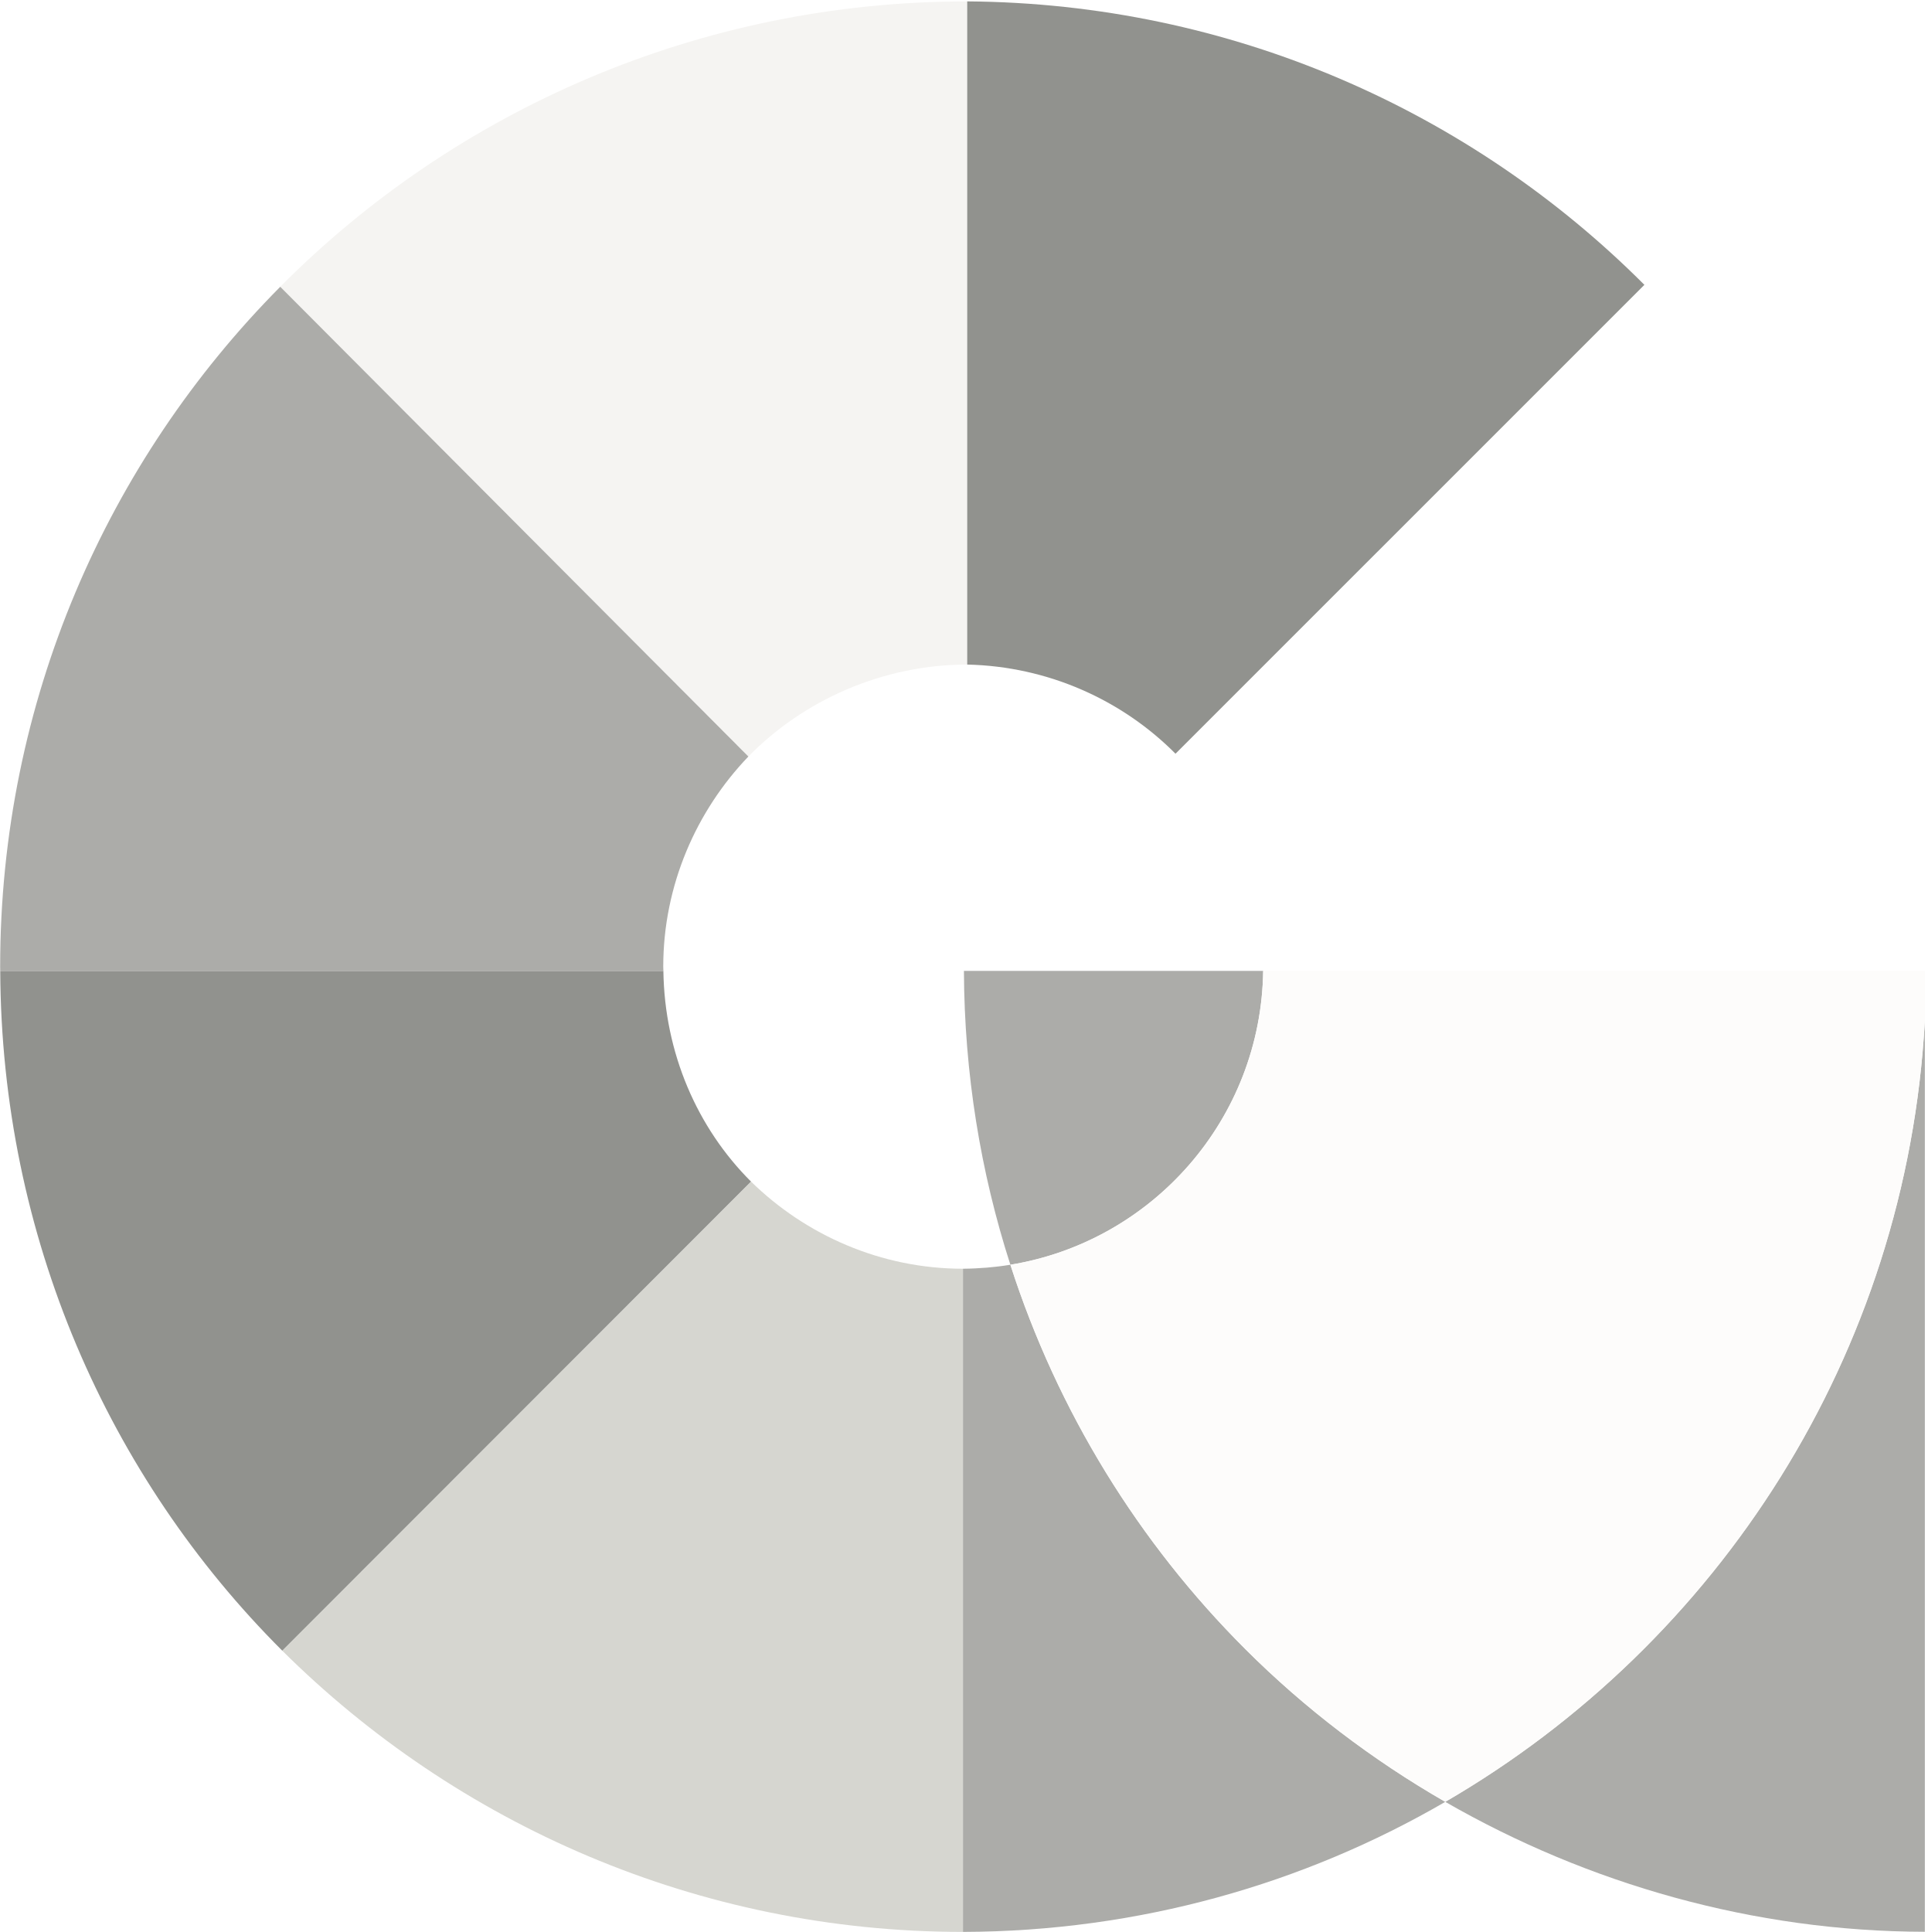
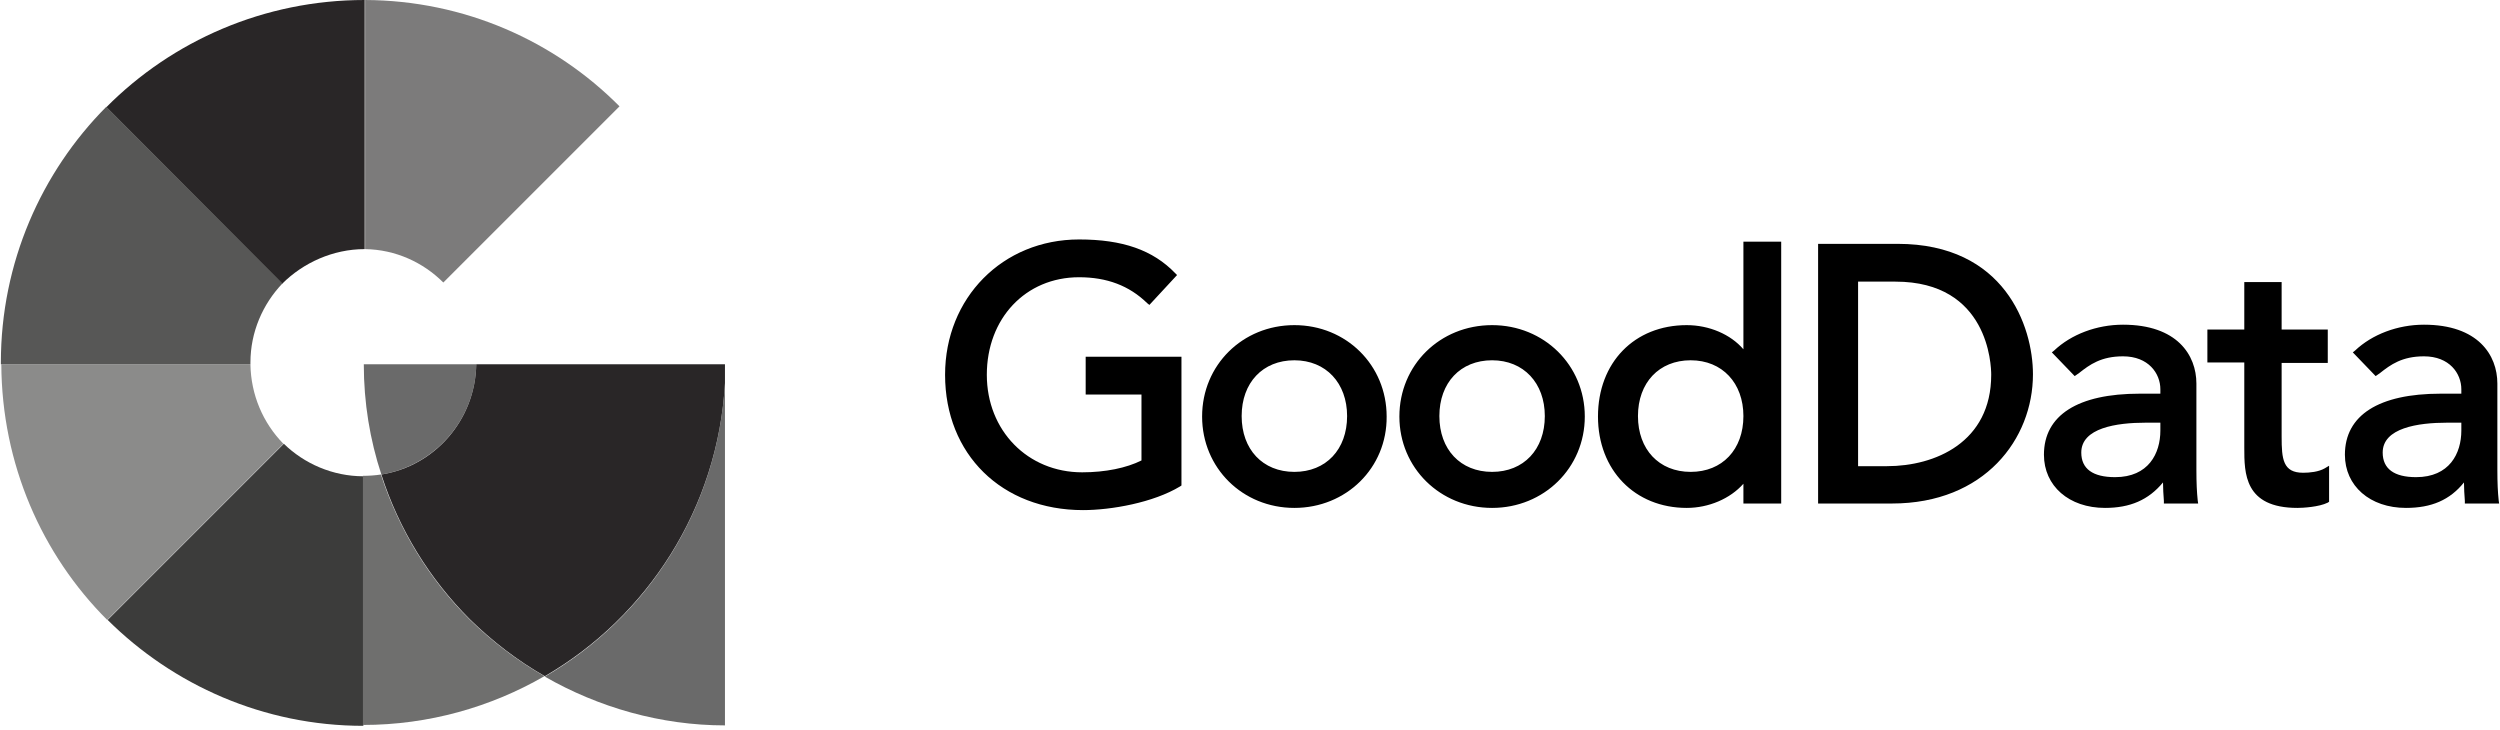
- <svg xmlns="http://www.w3.org/2000/svg" width="456px" height="457px" viewBox="0 0 456 457" version="1.1">
-   <defs />
-   <g id="Page-1" stroke="none" stroke-width="1" fill="none" fill-rule="evenodd">
-     <g id="Group">
-       <path d="M278.087,363.93 L278.087,364.854 L278.101,364.854 C278.101,364.539 278.087,364.236 278.087,363.93" id="Fill-3" fill="#464643" />
-       <path d="M239.013,299.166 C231.955,277.264 228.121,253.904 228.025,229.652 L298.816,229.652 C298.323,264.711 272.623,293.658 239.013,299.166" id="Fill-4" fill="#ACACA9" />
-       <path d="M455.342,456.949 C414.949,456.882 375.755,445.691 341.893,426.213 C406.487,388.691 450.992,320.412 455.342,241.426 L455.342,456.949" id="Fill-5" fill="#ACACA9" />
-       <path d="M66.785,390.47 C25.596,349.356 0.319,292.385 0.058,229.652 L156.929,229.652 C157.197,249.047 164.902,266.795 177.682,279.515 C177.678,279.517 177.677,279.516 177.676,279.515 L66.785,390.47" id="Fill-6" fill="#91928E" />
-       <path d="M227.86,456.979 L227.797,456.979 L227.86,456.979 M227.797,456.979 L227.735,456.979 L227.797,456.979 L227.797,456.979 C165.039,456.979 108.059,431.453 66.785,390.47 L177.682,279.515 C190.565,292.123 208.351,300.11 227.797,300.11 L227.797,300.114 L227.797,456.979" id="Fill-7" fill="#D6D6D0" />
-       <path d="M66.785,390.47 L177.676,279.515 C177.677,279.516 177.678,279.517 177.679,279.518 L66.785,390.47" id="Fill-8" fill="#F3F2EF" />
-       <path d="M177.041,178.947 L66.299,67.831 L66.293,67.831 C107.664,26.163 165.449,0.333 228.803,0.333 L228.803,157.199 L228.803,157.197 L228.803,157.199 C208.763,157.199 190.02,165.667 177.038,178.945 M228.803,0.333 L228.74,0.333 L228.803,0.333" id="Fill-9" fill="#F5F4F2" />
-       <path d="M156.929,229.652 L0.05,229.652 C0.05,229.322 0.038,228.986 0.038,228.65 C0.038,165.941 25.362,109.096 66.299,67.831 L177.036,178.947 C177.037,178.946 177.038,178.946 177.038,178.945 L177.041,178.947 C164.711,191.795 156.898,209.443 156.898,228.65 C156.898,228.986 156.923,229.322 156.929,229.652" id="Fill-10" fill="#ACACA9" />
-       <path d="M177.036,178.947 L66.293,67.831 L66.299,67.831 L177.041,178.947 C177.038,178.946 177.037,178.946 177.036,178.947" id="Fill-11" fill="#FEFDFD" />
-       <path d="M278.075,178.287 C265.492,165.615 247.966,157.623 228.803,157.199 C228.903,157.199 228.854,157.198 228.803,157.197 L228.803,0.333 L228.861,0.333 L228.803,0.333 L228.803,0.328 C291.292,0.769 348.016,26.312 388.996,67.376 L278.075,178.287" id="Fill-12" fill="#91928E" />
-       <path d="M228.803,157.199 L228.803,157.199 C228.854,157.198 228.903,157.199 228.803,157.199 M228.861,0.333 L228.803,0.333 L228.861,0.333" id="Fill-13" fill="#FDFCFB" />
-       <path d="M227.797,456.979 L227.797,300.11 C227.851,300.113 227.906,300.11 227.797,300.11 C231.533,300.081 235.43,299.754 239.013,299.166 C250.182,333.865 269.399,364.939 294.634,390.131 C308.606,404.083 324.555,416.24 341.893,426.213 C308.403,445.684 269.292,456.866 227.797,456.979" id="Fill-14" fill="#ACACA9" />
-       <path d="M227.797,300.11 L227.797,300.11 C227.906,300.11 227.851,300.113 227.797,300.114" id="Fill-15" fill="#F7F6F4" />
-       <path d="M341.893,426.213 L341.893,426.213 C324.555,416.24 308.606,404.083 294.634,390.131 C269.411,364.932 250.182,333.865 239.013,299.166 C272.623,293.658 298.338,264.711 298.816,229.652 L455.342,229.652 L455.342,241.426 C450.992,320.412 406.487,388.691 341.893,426.213 M278.087,363.93 L278.087,364.854 L278.101,364.854 C278.101,364.539 278.087,364.236 278.087,363.93" id="Fill-16" fill="#FDFCFB" />
-       <path d="M278.101,364.854 L278.087,364.854 L278.087,363.93 C278.087,364.236 278.101,364.539 278.101,364.854" id="Fill-17" fill="#FFFEFE" />
-       <path d="M341.893,426.213 C324.555,416.24 308.606,404.083 294.634,390.131 C269.399,364.939 250.182,333.865 239.013,299.166 C250.182,333.865 269.411,364.932 294.634,390.131 C308.606,404.083 324.555,416.24 341.893,426.213" id="Fill-18" fill="#FFFFFE" />
-     </g>
+ <svg xmlns="http://www.w3.org/2000/svg" width="569" height="166">
+   <g fill="none">
+     <path d="M108.4 82.9H82.8c0 8.8 1.4 17.2 4 25.1 12.1-2 21.4-12.4 21.6-25.1zm56.6 4.3c-1.6 28.6-17.7 53.3-41 66.8 12.2 7 26.4 11.1 41 11.1V87.2z" fill="#6A6A6A" />
+     <path d="M57 82.9H.3c.1 22.7 9.2 43.3 24.1 58.2L64.5 101c-4.6-4.7-7.4-11.1-7.5-18.1" fill="#8B8B8A" />
+     <path d="M82.7 108.4c-7 0-13.5-2.9-18.1-7.4l-40.1 40.1c14.9 14.8 35.5 24.1 58.2 24.1.1 0-.1 0 0 0v-56.8c-.1 0 .1 0 0 0" fill="#3C3C3B" />
+     <path d="M83 56.7c.1 0 0 0 0 0V0c-.1 0 .1 0 0 0-22.9 0-43.8 9.3-58.8 24.4l40 40.2c4.8-4.8 11.6-7.9 18.8-7.9" fill="#292627" />
+     <path d="M57 82.5c0-6.9 2.8-13.3 7.3-18L24.2 24.3C9.4 39.2.2 59.8.2 82.5v.4H57v-.4" fill="#575756" />
+     <path d="M100.9 64.3L141 24.2C126.2 9.3 105.7.1 83.1 0v56.7c6.9.1 13.2 3 17.8 7.6" fill="#7C7B7B" />
+     <path d="M86.7 108c-1.3.2-2.7.3-4.1.3V165c15 0 29.2-4.1 41.3-11.1-6.3-3.6-12-8-17.1-13-9.1-9.1-16-20.3-20.1-32.9" fill="#6F6F6E" />
+     <path d="M165 87.2v-4.3h-56.6c-.2 12.7-9.5 23.2-21.6 25.1 4 12.5 11 23.8 20.1 32.9 5.1 5 10.8 9.4 17.1 13 23.3-13.5 39.4-38.2 41-66.7" fill="#292627" />
+     <path d="M268.2 81.9v28.3c-5.6 3.4-14.8 5.3-21.7 5.3-19.5 0-30.7-13.9-30.7-30.2 0-17 12.4-30.2 29.9-30.2 10.5 0 16.9 2.8 21.4 7.5l-5.5 5.9c-4.7-4.5-10.1-6.1-15.9-6.1-13.1 0-21.6 10.3-21.6 22.9 0 13 9.7 22.9 22.3 22.9 5.4 0 10.6-1 14.1-3v-16h-12.7v-7.3h20.4z" fill="#000" />
+     <path d="M246.5 116.1c-18.5 0-31.4-12.7-31.4-30.8 0-17.5 13.1-30.8 30.5-30.8 9.9 0 16.8 2.4 21.9 7.7l.4.4-6.3 6.8-.5-.4c-4.1-4-9.2-5.9-15.5-5.9-12.2 0-21 9.4-21 22.2 0 12.7 9.3 22.2 21.7 22.2 5.3 0 10.1-1 13.5-2.7v-15h-12.7v-8.6h21.8v29.3l-.3.2c-6.1 3.7-15.7 5.4-22.1 5.4zm-.8-60.3c-17 0-29.3 12.4-29.3 29.5 0 17.4 12.4 29.5 30.1 29.5 6.1 0 15.2-1.6 21.1-5V82.5h-19.3v6H261v17l-.3.2c-3.5 2-8.8 3.1-14.4 3.1-13.1 0-22.9-10.1-22.9-23.5 0-13.6 9.4-23.5 22.3-23.5 6.4 0 11.6 1.9 15.9 5.8l4.7-5c-4.8-4.6-11.4-6.8-20.6-6.8zm48.9 18.8c11.4 0 20.4 9 20.4 20.2s-9 20.2-20.4 20.2c-11.4 0-20.4-9-20.4-20.2s9-20.2 20.4-20.2zm0 33.6c7.8 0 12.6-5.6 12.6-13.4 0-7.8-4.9-13.4-12.6-13.4-7.8 0-12.6 5.6-12.6 13.4 0 7.8 4.8 13.4 12.6 13.4z" fill="#000" />
+     <path d="M294.6 115.6c-11.8 0-21-9.1-21-20.8 0-11.7 9.2-20.8 21-20.8s21 9.1 21 20.8c.1 11.7-9.2 20.8-21 20.8zm0-40.4c-11.1 0-19.8 8.6-19.8 19.6 0 11 8.7 19.6 19.8 19.6 11.1 0 19.8-8.6 19.8-19.6 0-11-8.7-19.6-19.8-19.6zm0 33.6c-7.9 0-13.3-5.6-13.3-14s5.3-14 13.3-14c7.9 0 13.3 5.6 13.3 14s-5.4 14-13.3 14zm0-26.8c-7.2 0-12 5.1-12 12.7s4.8 12.7 12 12.7 12-5.1 12-12.7c0-7.5-4.8-12.7-12-12.7zm45-7.4c11.4 0 20.4 9 20.4 20.2s-9 20.2-20.4 20.2c-11.4 0-20.4-9-20.4-20.2s9-20.2 20.4-20.2zm0 33.6c7.8 0 12.6-5.6 12.6-13.4 0-7.8-4.9-13.4-12.6-13.4-7.8 0-12.6 5.6-12.6 13.4 0 7.8 4.8 13.4 12.6 13.4z" fill="#000" />
+     <path d="M339.6 115.6c-11.8 0-21.1-9.1-21.1-20.8 0-11.7 9.2-20.8 21.1-20.8 11.8 0 21.1 9.1 21.1 20.8 0 11.7-9.3 20.8-21.1 20.8zm0-40.4c-11.1 0-19.8 8.6-19.8 19.6 0 11 8.7 19.6 19.8 19.6 11.1 0 19.8-8.6 19.8-19.6 0-11-8.7-19.6-19.8-19.6zm0 33.6c-7.9 0-13.3-5.6-13.3-14s5.3-14 13.3-14c7.9 0 13.3 5.6 13.3 14s-5.3 14-13.3 14zm0-26.8c-7.2 0-12 5.1-12 12.7s4.8 12.7 12 12.7 12-5.1 12-12.7c0-7.5-4.8-12.7-12-12.7zm65.1 32h-7.3v-5.5h-.2c-2.8 4.1-8.2 6.5-13.4 6.5-11.9 0-19.5-8.8-19.5-20.2 0-11.5 7.7-20.2 19.5-20.2 5.5 0 10.8 2.5 13.4 6.5h.2V55.7h7.3V114zm-7.3-19.2c0-7.8-4.9-13.4-12.6-13.4-7.8 0-12.6 5.6-12.6 13.4 0 7.8 4.9 13.4 12.6 13.4 7.8 0 12.6-5.6 12.6-13.4z" fill="#000" />
+     <path d="M383.9 115.6c-11.8 0-20.2-8.6-20.2-20.8 0-12.3 8.3-20.8 20.2-20.8 5.1 0 10 2.1 12.9 5.5V55h8.6v59.6h-8.6v-4.5c-3 3.4-7.9 5.5-12.9 5.5zm0-40.4c-11.1 0-18.9 8-18.9 19.6 0 11.5 7.8 19.6 18.9 19.6 5.2 0 10.3-2.4 12.9-6.2l.2-.3h.9l.1.6v4.9h6.1V56.3H398v25.4h-1l-.3-.3c-2.4-3.7-7.5-6.2-12.8-6.2zm.9 33.6c-7.9 0-13.3-5.6-13.3-14s5.3-14 13.3-14c7.9 0 13.3 5.6 13.3 14s-5.4 14-13.3 14zm0-26.8c-7.2 0-12 5.1-12 12.7s4.8 12.7 12 12.7 12-5.1 12-12.7c0-7.5-4.8-12.7-12-12.7zm29.6-25.8h17.5c24.2 0 30.2 18.5 30.2 29.1 0 14.7-10.9 28.7-31.5 28.7h-16.2V56.2zm7.8 50.5h7.3c13.1 0 24.3-7.2 24.3-21.4 0-7.3-3.8-21.8-22.4-21.8h-9.1v43.2h-.1z" fill="#000" />
+     <path d="M430.6 114.6h-16.8V55.5h18.1c24.3 0 30.8 18.7 30.8 29.7 0 14.7-11 29.4-32.1 29.4zm-15.6-1.2h15.6c21.2 0 30.8-14.6 30.8-28.1 0-2.9-.8-28.5-29.5-28.5H415v56.6zm14.5-6.1h-7.9V62.8h9.8c22.4 0 23.1 20.2 23.1 22.5-.1 15.2-12.6 22-25 22zm-6.7-1.2h6.7c10.9 0 23.7-5.4 23.7-20.8 0-2.2-.6-21.2-21.8-21.2h-8.5v42h-.1zm45-25.8c4.1-3.8 9.9-5.7 15.2-5.7 11.3 0 16.1 6.2 16.1 12.8V107c0 2.7.1 4.9.3 7h-6.5c-.2-1.9-.2-3.9-.2-5.8h-.2c-3.2 4.9-7.6 6.8-13.5 6.8-7.1 0-13.3-4-13.3-11.5 0-9.9 9.5-13.3 21.2-13.3h5.3v-1.6c0-4-2.9-8.1-9.2-8.1-5.6 0-8.3 2.4-10.9 4.4l-4.3-4.6zm20.6 15.2c-6.9 0-15.3 1.2-15.3 7.4 0 4.4 3.2 6.2 8.3 6.2 8.1 0 10.9-6 10.9-11.2v-2.4h-3.9z" fill="#000" />
+     <path d="M479.1 115.6c-8.2 0-13.9-5-13.9-12.1 0-9 7.7-13.9 21.8-13.9h4.7v-1c0-3.6-2.7-7.5-8.5-7.5-5 0-7.6 1.9-10 3.8l-1 .7-5.2-5.4.5-.4c3.9-3.7 9.7-5.9 15.7-5.9 12.3 0 16.7 6.9 16.7 13.4V107c0 2.9.1 5 .3 6.9l.1.7h-7.8v-.6c-.1-1.4-.2-2.8-.2-4.2-3.3 4-7.5 5.8-13.2 5.8zm7.8-24.8c-9.4 0-20.5 2.2-20.5 12.7 0 7.5 6.4 10.9 12.7 10.9 6 0 10-2 12.9-6.5l.2-.3h1l.2.6c0 1.7.1 3.5.2 5.2h5.2c-.2-1.7-.2-3.7-.2-6.3V87.5c0-5.9-4-12.2-15.4-12.2-5.4 0-10.7 1.9-14.3 5.1l3.5 3.7.1-.1c2.5-1.9 5.4-4.1 10.8-4.1 6.7 0 9.8 4.5 9.8 8.7v2.2h-6.2zm-5.6 19c-5.7 0-8.9-2.4-8.9-6.9 0-3.7 2.8-8 16-8h4.5V98c0 5.4-3 11.8-11.6 11.8zm7.1-13.6c-6.7 0-14.7 1.2-14.7 6.8 0 3.7 2.6 5.6 7.7 5.6 7.6 0 10.3-5.4 10.3-10.6v-1.8h-3.3zm40.8-14.3h-10.5v17.4c0 4.3 0 8.8 5.5 8.8 1.7 0 3.7-.2 5.2-1.1v6.6c-1.7 1-5.1 1.3-6.6 1.3-11.3 0-11.4-6.9-11.4-13v-20H503v-6.3h8.4V64.8h7.3v10.8h10.5v6.3z" fill="#000" />
+     <path d="M522.9 115.6c-12.1 0-12.1-7.9-12.1-13.7V82.5h-8.4V75h8.4V64.2h8.5V75h10.5v7.6h-10.5v16.8c0 5.1.3 8.2 4.9 8.2 1.5 0 3.5-.2 4.9-1l1-.6v8.2l-.3.2c-2 1-5.7 1.2-6.9 1.2zm-19.2-34.3h8.4V102c0 5.8 0 12.4 10.8 12.4 1.6 0 4.4-.3 5.9-1.1v-5.2c-1.5.6-3.3.8-4.6.8-6.1 0-6.1-5.3-6.1-9.5V81.3h10.5v-5.1h-10.5V65.4h-6v10.8h-8.4v5.1zm32.7-1c4-3.8 9.9-5.7 15.2-5.7 11.3 0 16 6.2 16 12.8V107c0 2.7.1 4.9.3 7h-6.5c-.2-1.9-.2-3.9-.2-5.8h-.2c-3.2 4.9-7.6 6.8-13.4 6.8-7.1 0-13.3-4-13.3-11.5 0-9.9 9.5-13.3 21.2-13.3h5.3v-1.6c0-4-2.9-8.1-9.1-8.1-5.6 0-8.3 2.4-11 4.4l-4.3-4.6zM557 95.5c-6.9 0-15.3 1.2-15.3 7.4 0 4.4 3.2 6.2 8.3 6.2 8.1 0 10.9-6 10.9-11.2v-2.4H557z" fill="#000" />
+     <path d="M547.6 115.6c-8.2 0-13.9-5-13.9-12.1 0-9 7.7-13.9 21.8-13.9h4.7v-1c0-3.6-2.7-7.5-8.5-7.5-5 0-7.6 1.9-10 3.8l-1 .7-5.2-5.4.5-.4c3.9-3.7 9.7-5.9 15.7-5.9 12.3 0 16.7 6.9 16.7 13.4V107c0 2.9.1 5 .3 6.9l.1.7H561v-.6c-.1-1.4-.2-2.8-.2-4.2-3.2 4-7.4 5.8-13.2 5.8zm7.9-24.8c-9.4 0-20.5 2.2-20.5 12.7 0 7.5 6.4 10.9 12.7 10.9 6 0 10-2 12.9-6.5l.2-.3h1l.2.6c0 1.7.1 3.5.2 5.2h5.2c-.2-1.7-.3-3.7-.3-6.3V87.5c0-5.9-4-12.2-15.4-12.2-5.4 0-10.7 1.9-14.4 5.1l3.5 3.7.1-.1c2.5-1.9 5.4-4.1 10.8-4.1 6.7 0 9.8 4.5 9.8 8.7v2.2h-6zm-5.6 19c-5.7 0-8.9-2.4-8.9-6.9 0-3.7 2.8-8 15.9-8h4.5V98c.1 5.4-3 11.8-11.5 11.8zm7.1-13.6c-6.7 0-14.7 1.2-14.7 6.8 0 3.7 2.6 5.6 7.6 5.6 7.6 0 10.3-5.4 10.3-10.6v-1.8H557z" fill="#000" />
  </g>
</svg>
